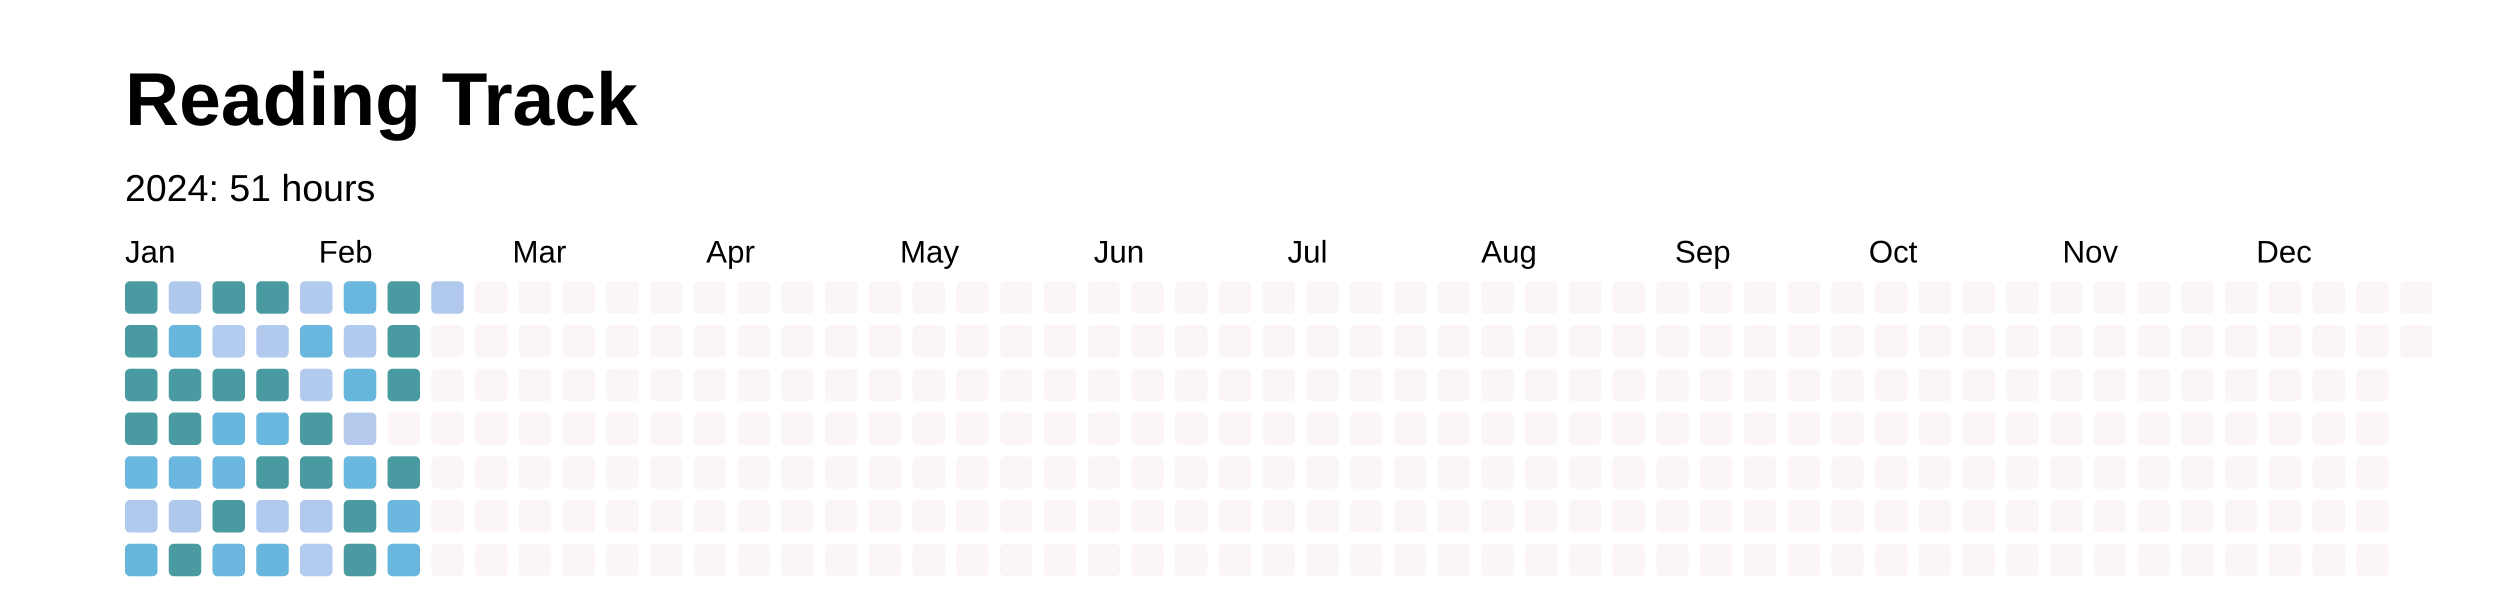
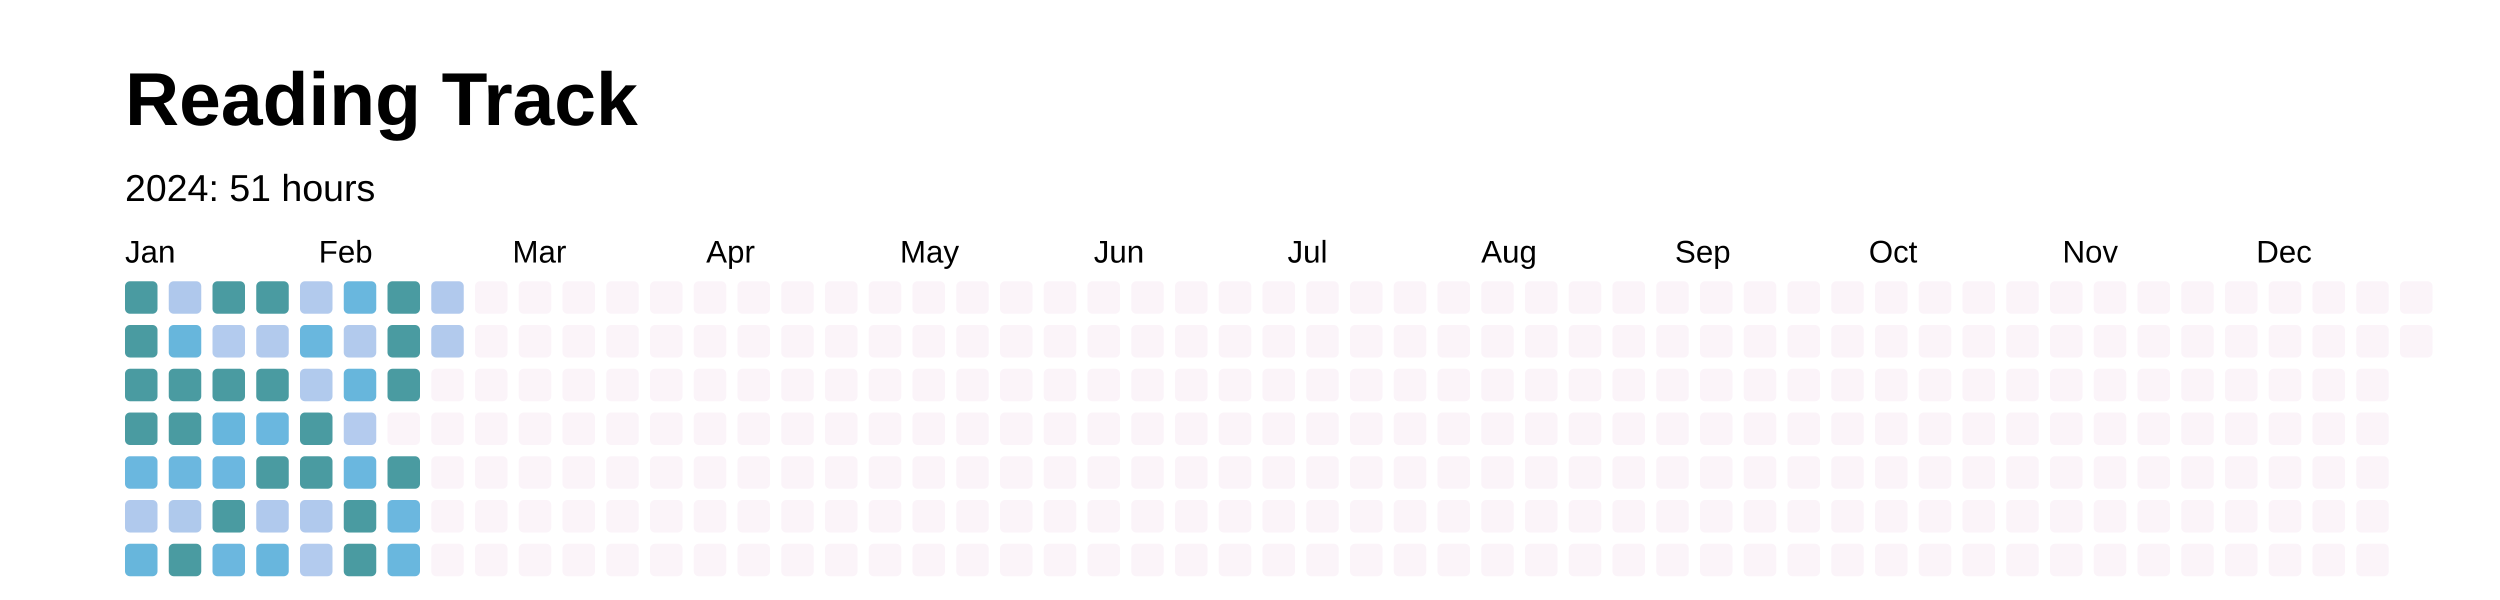
<svg xmlns="http://www.w3.org/2000/svg" baseProfile="full" height="48mm" version="1.1" viewBox="0,0,200,48" width="200mm">
  <defs />
  <rect fill="#FFFFFF" height="48" width="200" x="0" y="0" />
  <text fill="#000000" style="font-size:6px; font-family:Arial; font-weight:bold;" x="10" y="10">Reading Track</text>
  <text dominant-baseline="hanging" fill="#000000" style="font-size:3.0px; font-family:Arial;" x="10" y="14">2024: 51 hours</text>
  <text fill="#000000" style="font-size:2.5px; font-family:Arial" x="10.0" y="21.0">Jan</text>
  <text fill="#000000" style="font-size:2.5px; font-family:Arial" x="25.5" y="21.0">Feb</text>
  <text fill="#000000" style="font-size:2.5px; font-family:Arial" x="41.0" y="21.0">Mar</text>
  <text fill="#000000" style="font-size:2.5px; font-family:Arial" x="56.5" y="21.0">Apr</text>
  <text fill="#000000" style="font-size:2.5px; font-family:Arial" x="72.0" y="21.0">May</text>
  <text fill="#000000" style="font-size:2.5px; font-family:Arial" x="87.5" y="21.0">Jun</text>
  <text fill="#000000" style="font-size:2.5px; font-family:Arial" x="103.0" y="21.0">Jul</text>
  <text fill="#000000" style="font-size:2.5px; font-family:Arial" x="118.5" y="21.0">Aug</text>
  <text fill="#000000" style="font-size:2.5px; font-family:Arial" x="134.0" y="21.0">Sep</text>
  <text fill="#000000" style="font-size:2.5px; font-family:Arial" x="149.5" y="21.0">Oct</text>
  <text fill="#000000" style="font-size:2.5px; font-family:Arial" x="165.0" y="21.0">Nov</text>
  <text fill="#000000" style="font-size:2.5px; font-family:Arial" x="180.5" y="21.0">Dec</text>
  <rect fill="#4a9ba1" height="2.6" rx="0.4" ry="0.4" width="2.6" x="10.0" y="22.5" />
  <rect fill="#4a9ba1" height="2.6" rx="0.4" ry="0.4" width="2.6" x="10.0" y="26.0" />
  <rect fill="#4a9ba1" height="2.6" rx="0.4" ry="0.4" width="2.6" x="10.0" y="29.5" />
  <rect fill="#4a9ba1" height="2.6" rx="0.4" ry="0.4" width="2.6" x="10.0" y="33.0" />
  <rect fill="#6ab7df" height="2.6" rx="0.4" ry="0.4" width="2.6" x="10.0" y="36.5" />
  <rect fill="#b0c9ed" height="2.6" rx="0.4" ry="0.4" width="2.6" x="10.0" y="40.0" />
  <rect fill="#67b6dc" height="2.6" rx="0.4" ry="0.4" width="2.6" x="10.0" y="43.5" />
  <rect fill="#afc8ec" height="2.6" rx="0.4" ry="0.4" width="2.6" x="13.5" y="22.5" />
  <rect fill="#67b6dc" height="2.6" rx="0.4" ry="0.4" width="2.6" x="13.5" y="26.0" />
  <rect fill="#4a9ba1" height="2.6" rx="0.4" ry="0.4" width="2.6" x="13.5" y="29.5" />
  <rect fill="#4a9ba1" height="2.6" rx="0.4" ry="0.4" width="2.6" x="13.5" y="33.0" />
  <rect fill="#6bb7df" height="2.6" rx="0.4" ry="0.4" width="2.6" x="13.5" y="36.5" />
  <rect fill="#afc9ec" height="2.6" rx="0.4" ry="0.4" width="2.6" x="13.5" y="40.0" />
  <rect fill="#4a9ba1" height="2.6" rx="0.4" ry="0.4" width="2.6" x="13.5" y="43.5" />
  <rect fill="#4a9ba1" height="2.6" rx="0.4" ry="0.4" width="2.6" x="17.0" y="22.5" />
  <rect fill="#b3cbee" height="2.6" rx="0.4" ry="0.4" width="2.6" x="17.0" y="26.0" />
  <rect fill="#4a9ba1" height="2.6" rx="0.4" ry="0.4" width="2.6" x="17.0" y="29.5" />
  <rect fill="#67b6dd" height="2.6" rx="0.4" ry="0.4" width="2.6" x="17.0" y="33.0" />
  <rect fill="#6bb7e0" height="2.6" rx="0.4" ry="0.4" width="2.6" x="17.0" y="36.5" />
  <rect fill="#4a9ba1" height="2.6" rx="0.4" ry="0.4" width="2.6" x="17.0" y="40.0" />
  <rect fill="#6bb7df" height="2.6" rx="0.4" ry="0.4" width="2.6" x="17.0" y="43.5" />
  <rect fill="#4a9ba1" height="2.6" rx="0.4" ry="0.4" width="2.6" x="20.5" y="22.5" />
  <rect fill="#b2caed" height="2.6" rx="0.4" ry="0.4" width="2.6" x="20.5" y="26.0" />
  <rect fill="#4a9ba1" height="2.6" rx="0.4" ry="0.4" width="2.6" x="20.5" y="29.5" />
  <rect fill="#6ab7df" height="2.6" rx="0.4" ry="0.4" width="2.6" x="20.5" y="33.0" />
  <rect fill="#4a9ba1" height="2.6" rx="0.4" ry="0.4" width="2.6" x="20.5" y="36.5" />
  <rect fill="#b0c9ed" height="2.6" rx="0.4" ry="0.4" width="2.6" x="20.5" y="40.0" />
  <rect fill="#68b6dd" height="2.6" rx="0.4" ry="0.4" width="2.6" x="20.5" y="43.5" />
  <rect fill="#b2caed" height="2.6" rx="0.4" ry="0.4" width="2.6" x="24.0" y="22.5" />
  <rect fill="#69b7de" height="2.6" rx="0.4" ry="0.4" width="2.6" x="24.0" y="26.0" />
  <rect fill="#b1caed" height="2.6" rx="0.4" ry="0.4" width="2.6" x="24.0" y="29.5" />
  <rect fill="#4a9ba1" height="2.6" rx="0.4" ry="0.4" width="2.6" x="24.0" y="33.0" />
  <rect fill="#4a9ba1" height="2.6" rx="0.4" ry="0.4" width="2.6" x="24.0" y="36.5" />
  <rect fill="#b0c9ed" height="2.6" rx="0.4" ry="0.4" width="2.6" x="24.0" y="40.0" />
  <rect fill="#b3cbee" height="2.6" rx="0.4" ry="0.4" width="2.6" x="24.0" y="43.5" />
  <rect fill="#69b7de" height="2.6" rx="0.4" ry="0.4" width="2.6" x="27.5" y="22.5" />
  <rect fill="#b2caed" height="2.6" rx="0.4" ry="0.4" width="2.6" x="27.5" y="26.0" />
  <rect fill="#67b6dc" height="2.6" rx="0.4" ry="0.4" width="2.6" x="27.5" y="29.5" />
  <rect fill="#b4cbee" height="2.6" rx="0.4" ry="0.4" width="2.6" x="27.5" y="33.0" />
  <rect fill="#6ab7df" height="2.6" rx="0.4" ry="0.4" width="2.6" x="27.5" y="36.5" />
  <rect fill="#4a9ba1" height="2.6" rx="0.4" ry="0.4" width="2.6" x="27.5" y="40.0" />
  <rect fill="#4a9ba1" height="2.6" rx="0.4" ry="0.4" width="2.6" x="27.5" y="43.5" />
  <rect fill="#4a9ba1" height="2.6" rx="0.4" ry="0.4" width="2.6" x="31.0" y="22.5" />
  <rect fill="#4a9ba1" height="2.6" rx="0.4" ry="0.4" width="2.6" x="31.0" y="26.0" />
  <rect fill="#4a9ba1" height="2.6" rx="0.4" ry="0.4" width="2.6" x="31.0" y="29.5" />
  <rect fill="#FBF4F9" height="2.6" rx="0.4" ry="0.4" width="2.6" x="31.0" y="33.0" />
  <rect fill="#4a9ba1" height="2.6" rx="0.4" ry="0.4" width="2.6" x="31.0" y="36.5" />
  <rect fill="#6bb7df" height="2.6" rx="0.4" ry="0.4" width="2.6" x="31.0" y="40.0" />
  <rect fill="#69b7de" height="2.6" rx="0.4" ry="0.4" width="2.6" x="31.0" y="43.5" />
  <rect fill="#b1c9ed" height="2.6" rx="0.4" ry="0.4" width="2.6" x="34.5" y="22.5" />
-   <rect fill="#FBF4F9" height="2.6" rx="0.4" ry="0.4" width="2.6" x="34.5" y="26.0" />
+   <rect fill="#b2caed" height="2.6" rx="0.4" ry="0.4" width="2.6" x="34.5" y="26.0" />
  <rect fill="#FBF4F9" height="2.6" rx="0.4" ry="0.4" width="2.6" x="34.5" y="29.5" />
  <rect fill="#FBF4F9" height="2.6" rx="0.4" ry="0.4" width="2.6" x="34.5" y="33.0" />
  <rect fill="#FBF4F9" height="2.6" rx="0.4" ry="0.4" width="2.6" x="34.5" y="36.5" />
  <rect fill="#FBF4F9" height="2.6" rx="0.4" ry="0.4" width="2.6" x="34.5" y="40.0" />
  <rect fill="#FBF4F9" height="2.6" rx="0.4" ry="0.4" width="2.6" x="34.5" y="43.5" />
  <rect fill="#FBF4F9" height="2.6" rx="0.4" ry="0.4" width="2.6" x="38.0" y="22.5" />
  <rect fill="#FBF4F9" height="2.6" rx="0.4" ry="0.4" width="2.6" x="38.0" y="26.0" />
  <rect fill="#FBF4F9" height="2.6" rx="0.4" ry="0.4" width="2.6" x="38.0" y="29.5" />
  <rect fill="#FBF4F9" height="2.6" rx="0.4" ry="0.4" width="2.6" x="38.0" y="33.0" />
  <rect fill="#FBF4F9" height="2.6" rx="0.4" ry="0.4" width="2.6" x="38.0" y="36.5" />
  <rect fill="#FBF4F9" height="2.6" rx="0.4" ry="0.4" width="2.6" x="38.0" y="40.0" />
  <rect fill="#FBF4F9" height="2.6" rx="0.4" ry="0.4" width="2.6" x="38.0" y="43.5" />
  <rect fill="#FBF4F9" height="2.6" rx="0.4" ry="0.4" width="2.6" x="41.5" y="22.5" />
  <rect fill="#FBF4F9" height="2.6" rx="0.4" ry="0.4" width="2.6" x="41.5" y="26.0" />
  <rect fill="#FBF4F9" height="2.6" rx="0.4" ry="0.4" width="2.6" x="41.5" y="29.5" />
  <rect fill="#FBF4F9" height="2.6" rx="0.4" ry="0.4" width="2.6" x="41.5" y="33.0" />
  <rect fill="#FBF4F9" height="2.6" rx="0.4" ry="0.4" width="2.6" x="41.5" y="36.5" />
  <rect fill="#FBF4F9" height="2.6" rx="0.4" ry="0.4" width="2.6" x="41.5" y="40.0" />
  <rect fill="#FBF4F9" height="2.6" rx="0.4" ry="0.4" width="2.6" x="41.5" y="43.5" />
  <rect fill="#FBF4F9" height="2.6" rx="0.4" ry="0.4" width="2.6" x="45.0" y="22.5" />
  <rect fill="#FBF4F9" height="2.6" rx="0.4" ry="0.4" width="2.6" x="45.0" y="26.0" />
  <rect fill="#FBF4F9" height="2.6" rx="0.4" ry="0.4" width="2.6" x="45.0" y="29.5" />
  <rect fill="#FBF4F9" height="2.6" rx="0.4" ry="0.4" width="2.6" x="45.0" y="33.0" />
  <rect fill="#FBF4F9" height="2.6" rx="0.4" ry="0.4" width="2.6" x="45.0" y="36.5" />
  <rect fill="#FBF4F9" height="2.6" rx="0.4" ry="0.4" width="2.6" x="45.0" y="40.0" />
  <rect fill="#FBF4F9" height="2.6" rx="0.4" ry="0.4" width="2.6" x="45.0" y="43.5" />
  <rect fill="#FBF4F9" height="2.6" rx="0.4" ry="0.4" width="2.6" x="48.5" y="22.5" />
  <rect fill="#FBF4F9" height="2.6" rx="0.4" ry="0.4" width="2.6" x="48.5" y="26.0" />
  <rect fill="#FBF4F9" height="2.6" rx="0.4" ry="0.4" width="2.6" x="48.5" y="29.5" />
  <rect fill="#FBF4F9" height="2.6" rx="0.4" ry="0.4" width="2.6" x="48.5" y="33.0" />
  <rect fill="#FBF4F9" height="2.6" rx="0.4" ry="0.4" width="2.6" x="48.5" y="36.5" />
  <rect fill="#FBF4F9" height="2.6" rx="0.4" ry="0.4" width="2.6" x="48.5" y="40.0" />
  <rect fill="#FBF4F9" height="2.6" rx="0.4" ry="0.4" width="2.6" x="48.5" y="43.5" />
  <rect fill="#FBF4F9" height="2.6" rx="0.4" ry="0.4" width="2.6" x="52.0" y="22.5" />
  <rect fill="#FBF4F9" height="2.6" rx="0.4" ry="0.4" width="2.6" x="52.0" y="26.0" />
  <rect fill="#FBF4F9" height="2.6" rx="0.4" ry="0.4" width="2.6" x="52.0" y="29.5" />
  <rect fill="#FBF4F9" height="2.6" rx="0.4" ry="0.4" width="2.6" x="52.0" y="33.0" />
  <rect fill="#FBF4F9" height="2.6" rx="0.4" ry="0.4" width="2.6" x="52.0" y="36.5" />
  <rect fill="#FBF4F9" height="2.6" rx="0.4" ry="0.4" width="2.6" x="52.0" y="40.0" />
  <rect fill="#FBF4F9" height="2.6" rx="0.4" ry="0.4" width="2.6" x="52.0" y="43.5" />
  <rect fill="#FBF4F9" height="2.6" rx="0.4" ry="0.4" width="2.6" x="55.5" y="22.5" />
  <rect fill="#FBF4F9" height="2.6" rx="0.4" ry="0.4" width="2.6" x="55.5" y="26.0" />
  <rect fill="#FBF4F9" height="2.6" rx="0.4" ry="0.4" width="2.6" x="55.5" y="29.5" />
  <rect fill="#FBF4F9" height="2.6" rx="0.4" ry="0.4" width="2.6" x="55.5" y="33.0" />
  <rect fill="#FBF4F9" height="2.6" rx="0.4" ry="0.4" width="2.6" x="55.5" y="36.5" />
  <rect fill="#FBF4F9" height="2.6" rx="0.4" ry="0.4" width="2.6" x="55.5" y="40.0" />
  <rect fill="#FBF4F9" height="2.6" rx="0.4" ry="0.4" width="2.6" x="55.5" y="43.5" />
  <rect fill="#FBF4F9" height="2.6" rx="0.4" ry="0.4" width="2.6" x="59.0" y="22.5" />
  <rect fill="#FBF4F9" height="2.6" rx="0.4" ry="0.4" width="2.6" x="59.0" y="26.0" />
  <rect fill="#FBF4F9" height="2.6" rx="0.4" ry="0.4" width="2.6" x="59.0" y="29.5" />
  <rect fill="#FBF4F9" height="2.6" rx="0.4" ry="0.4" width="2.6" x="59.0" y="33.0" />
  <rect fill="#FBF4F9" height="2.6" rx="0.4" ry="0.4" width="2.6" x="59.0" y="36.5" />
  <rect fill="#FBF4F9" height="2.6" rx="0.4" ry="0.4" width="2.6" x="59.0" y="40.0" />
  <rect fill="#FBF4F9" height="2.6" rx="0.4" ry="0.4" width="2.6" x="59.0" y="43.5" />
  <rect fill="#FBF4F9" height="2.6" rx="0.4" ry="0.4" width="2.6" x="62.5" y="22.5" />
  <rect fill="#FBF4F9" height="2.6" rx="0.4" ry="0.4" width="2.6" x="62.5" y="26.0" />
  <rect fill="#FBF4F9" height="2.6" rx="0.4" ry="0.4" width="2.6" x="62.5" y="29.5" />
  <rect fill="#FBF4F9" height="2.6" rx="0.4" ry="0.4" width="2.6" x="62.5" y="33.0" />
  <rect fill="#FBF4F9" height="2.6" rx="0.4" ry="0.4" width="2.6" x="62.5" y="36.5" />
  <rect fill="#FBF4F9" height="2.6" rx="0.4" ry="0.4" width="2.6" x="62.5" y="40.0" />
  <rect fill="#FBF4F9" height="2.6" rx="0.4" ry="0.4" width="2.6" x="62.5" y="43.5" />
  <rect fill="#FBF4F9" height="2.6" rx="0.4" ry="0.4" width="2.6" x="66.0" y="22.5" />
  <rect fill="#FBF4F9" height="2.6" rx="0.4" ry="0.4" width="2.6" x="66.0" y="26.0" />
  <rect fill="#FBF4F9" height="2.6" rx="0.4" ry="0.4" width="2.6" x="66.0" y="29.5" />
  <rect fill="#FBF4F9" height="2.6" rx="0.4" ry="0.4" width="2.6" x="66.0" y="33.0" />
  <rect fill="#FBF4F9" height="2.6" rx="0.4" ry="0.4" width="2.6" x="66.0" y="36.5" />
  <rect fill="#FBF4F9" height="2.6" rx="0.4" ry="0.4" width="2.6" x="66.0" y="40.0" />
  <rect fill="#FBF4F9" height="2.6" rx="0.4" ry="0.4" width="2.6" x="66.0" y="43.5" />
  <rect fill="#FBF4F9" height="2.6" rx="0.4" ry="0.4" width="2.6" x="69.5" y="22.5" />
  <rect fill="#FBF4F9" height="2.6" rx="0.4" ry="0.4" width="2.6" x="69.5" y="26.0" />
  <rect fill="#FBF4F9" height="2.6" rx="0.4" ry="0.4" width="2.6" x="69.5" y="29.5" />
  <rect fill="#FBF4F9" height="2.6" rx="0.4" ry="0.4" width="2.6" x="69.5" y="33.0" />
  <rect fill="#FBF4F9" height="2.6" rx="0.4" ry="0.4" width="2.6" x="69.5" y="36.5" />
  <rect fill="#FBF4F9" height="2.6" rx="0.4" ry="0.4" width="2.6" x="69.5" y="40.0" />
  <rect fill="#FBF4F9" height="2.6" rx="0.4" ry="0.4" width="2.6" x="69.5" y="43.5" />
  <rect fill="#FBF4F9" height="2.6" rx="0.4" ry="0.4" width="2.6" x="73.0" y="22.5" />
  <rect fill="#FBF4F9" height="2.6" rx="0.4" ry="0.4" width="2.6" x="73.0" y="26.0" />
  <rect fill="#FBF4F9" height="2.6" rx="0.4" ry="0.4" width="2.6" x="73.0" y="29.5" />
  <rect fill="#FBF4F9" height="2.6" rx="0.4" ry="0.4" width="2.6" x="73.0" y="33.0" />
  <rect fill="#FBF4F9" height="2.6" rx="0.4" ry="0.4" width="2.6" x="73.0" y="36.5" />
  <rect fill="#FBF4F9" height="2.6" rx="0.4" ry="0.4" width="2.6" x="73.0" y="40.0" />
  <rect fill="#FBF4F9" height="2.6" rx="0.4" ry="0.4" width="2.6" x="73.0" y="43.5" />
  <rect fill="#FBF4F9" height="2.6" rx="0.4" ry="0.4" width="2.6" x="76.5" y="22.5" />
  <rect fill="#FBF4F9" height="2.6" rx="0.4" ry="0.4" width="2.6" x="76.5" y="26.0" />
  <rect fill="#FBF4F9" height="2.6" rx="0.4" ry="0.4" width="2.6" x="76.5" y="29.5" />
  <rect fill="#FBF4F9" height="2.6" rx="0.4" ry="0.4" width="2.6" x="76.5" y="33.0" />
  <rect fill="#FBF4F9" height="2.6" rx="0.4" ry="0.4" width="2.6" x="76.5" y="36.5" />
  <rect fill="#FBF4F9" height="2.6" rx="0.4" ry="0.4" width="2.6" x="76.5" y="40.0" />
  <rect fill="#FBF4F9" height="2.6" rx="0.4" ry="0.4" width="2.6" x="76.5" y="43.5" />
  <rect fill="#FBF4F9" height="2.6" rx="0.4" ry="0.4" width="2.6" x="80.0" y="22.5" />
  <rect fill="#FBF4F9" height="2.6" rx="0.4" ry="0.4" width="2.6" x="80.0" y="26.0" />
  <rect fill="#FBF4F9" height="2.6" rx="0.4" ry="0.4" width="2.6" x="80.0" y="29.5" />
  <rect fill="#FBF4F9" height="2.6" rx="0.4" ry="0.4" width="2.6" x="80.0" y="33.0" />
  <rect fill="#FBF4F9" height="2.6" rx="0.4" ry="0.4" width="2.6" x="80.0" y="36.5" />
  <rect fill="#FBF4F9" height="2.6" rx="0.4" ry="0.4" width="2.6" x="80.0" y="40.0" />
  <rect fill="#FBF4F9" height="2.6" rx="0.4" ry="0.4" width="2.6" x="80.0" y="43.5" />
  <rect fill="#FBF4F9" height="2.6" rx="0.4" ry="0.4" width="2.6" x="83.5" y="22.5" />
  <rect fill="#FBF4F9" height="2.6" rx="0.4" ry="0.4" width="2.6" x="83.5" y="26.0" />
  <rect fill="#FBF4F9" height="2.6" rx="0.4" ry="0.4" width="2.6" x="83.5" y="29.5" />
  <rect fill="#FBF4F9" height="2.6" rx="0.4" ry="0.4" width="2.6" x="83.5" y="33.0" />
  <rect fill="#FBF4F9" height="2.6" rx="0.4" ry="0.4" width="2.6" x="83.5" y="36.5" />
  <rect fill="#FBF4F9" height="2.6" rx="0.4" ry="0.4" width="2.6" x="83.5" y="40.0" />
  <rect fill="#FBF4F9" height="2.6" rx="0.4" ry="0.4" width="2.6" x="83.5" y="43.5" />
  <rect fill="#FBF4F9" height="2.6" rx="0.4" ry="0.4" width="2.6" x="87.0" y="22.5" />
  <rect fill="#FBF4F9" height="2.6" rx="0.4" ry="0.4" width="2.6" x="87.0" y="26.0" />
  <rect fill="#FBF4F9" height="2.6" rx="0.4" ry="0.4" width="2.6" x="87.0" y="29.5" />
  <rect fill="#FBF4F9" height="2.6" rx="0.4" ry="0.4" width="2.6" x="87.0" y="33.0" />
  <rect fill="#FBF4F9" height="2.6" rx="0.4" ry="0.4" width="2.6" x="87.0" y="36.5" />
  <rect fill="#FBF4F9" height="2.6" rx="0.4" ry="0.4" width="2.6" x="87.0" y="40.0" />
  <rect fill="#FBF4F9" height="2.6" rx="0.4" ry="0.4" width="2.6" x="87.0" y="43.5" />
  <rect fill="#FBF4F9" height="2.6" rx="0.4" ry="0.4" width="2.6" x="90.5" y="22.5" />
  <rect fill="#FBF4F9" height="2.6" rx="0.4" ry="0.4" width="2.6" x="90.5" y="26.0" />
  <rect fill="#FBF4F9" height="2.6" rx="0.4" ry="0.4" width="2.6" x="90.5" y="29.5" />
  <rect fill="#FBF4F9" height="2.6" rx="0.4" ry="0.4" width="2.6" x="90.5" y="33.0" />
  <rect fill="#FBF4F9" height="2.6" rx="0.4" ry="0.4" width="2.6" x="90.5" y="36.5" />
  <rect fill="#FBF4F9" height="2.6" rx="0.4" ry="0.4" width="2.6" x="90.5" y="40.0" />
  <rect fill="#FBF4F9" height="2.6" rx="0.4" ry="0.4" width="2.6" x="90.5" y="43.5" />
  <rect fill="#FBF4F9" height="2.6" rx="0.4" ry="0.4" width="2.6" x="94.0" y="22.5" />
  <rect fill="#FBF4F9" height="2.6" rx="0.4" ry="0.4" width="2.6" x="94.0" y="26.0" />
  <rect fill="#FBF4F9" height="2.6" rx="0.4" ry="0.4" width="2.6" x="94.0" y="29.5" />
  <rect fill="#FBF4F9" height="2.6" rx="0.4" ry="0.4" width="2.6" x="94.0" y="33.0" />
  <rect fill="#FBF4F9" height="2.6" rx="0.4" ry="0.4" width="2.6" x="94.0" y="36.5" />
  <rect fill="#FBF4F9" height="2.6" rx="0.4" ry="0.4" width="2.6" x="94.0" y="40.0" />
  <rect fill="#FBF4F9" height="2.6" rx="0.4" ry="0.4" width="2.6" x="94.0" y="43.5" />
  <rect fill="#FBF4F9" height="2.6" rx="0.4" ry="0.4" width="2.6" x="97.5" y="22.5" />
  <rect fill="#FBF4F9" height="2.6" rx="0.4" ry="0.4" width="2.6" x="97.5" y="26.0" />
  <rect fill="#FBF4F9" height="2.6" rx="0.4" ry="0.4" width="2.6" x="97.5" y="29.5" />
  <rect fill="#FBF4F9" height="2.6" rx="0.4" ry="0.4" width="2.6" x="97.5" y="33.0" />
  <rect fill="#FBF4F9" height="2.6" rx="0.4" ry="0.4" width="2.6" x="97.5" y="36.5" />
  <rect fill="#FBF4F9" height="2.6" rx="0.4" ry="0.4" width="2.6" x="97.5" y="40.0" />
  <rect fill="#FBF4F9" height="2.6" rx="0.4" ry="0.4" width="2.6" x="97.5" y="43.5" />
  <rect fill="#FBF4F9" height="2.6" rx="0.4" ry="0.4" width="2.6" x="101.0" y="22.5" />
  <rect fill="#FBF4F9" height="2.6" rx="0.4" ry="0.4" width="2.6" x="101.0" y="26.0" />
  <rect fill="#FBF4F9" height="2.6" rx="0.4" ry="0.4" width="2.6" x="101.0" y="29.5" />
  <rect fill="#FBF4F9" height="2.6" rx="0.4" ry="0.4" width="2.6" x="101.0" y="33.0" />
  <rect fill="#FBF4F9" height="2.6" rx="0.4" ry="0.4" width="2.6" x="101.0" y="36.5" />
  <rect fill="#FBF4F9" height="2.6" rx="0.4" ry="0.4" width="2.6" x="101.0" y="40.0" />
  <rect fill="#FBF4F9" height="2.6" rx="0.4" ry="0.4" width="2.6" x="101.0" y="43.5" />
  <rect fill="#FBF4F9" height="2.6" rx="0.4" ry="0.4" width="2.6" x="104.5" y="22.5" />
  <rect fill="#FBF4F9" height="2.6" rx="0.4" ry="0.4" width="2.6" x="104.5" y="26.0" />
  <rect fill="#FBF4F9" height="2.6" rx="0.4" ry="0.4" width="2.6" x="104.5" y="29.5" />
  <rect fill="#FBF4F9" height="2.6" rx="0.4" ry="0.4" width="2.6" x="104.5" y="33.0" />
  <rect fill="#FBF4F9" height="2.6" rx="0.4" ry="0.4" width="2.6" x="104.5" y="36.5" />
  <rect fill="#FBF4F9" height="2.6" rx="0.4" ry="0.4" width="2.6" x="104.5" y="40.0" />
  <rect fill="#FBF4F9" height="2.6" rx="0.4" ry="0.4" width="2.6" x="104.5" y="43.5" />
  <rect fill="#FBF4F9" height="2.6" rx="0.4" ry="0.4" width="2.6" x="108.0" y="22.5" />
  <rect fill="#FBF4F9" height="2.6" rx="0.4" ry="0.4" width="2.6" x="108.0" y="26.0" />
  <rect fill="#FBF4F9" height="2.6" rx="0.4" ry="0.4" width="2.6" x="108.0" y="29.5" />
  <rect fill="#FBF4F9" height="2.6" rx="0.4" ry="0.4" width="2.6" x="108.0" y="33.0" />
  <rect fill="#FBF4F9" height="2.6" rx="0.4" ry="0.4" width="2.6" x="108.0" y="36.5" />
  <rect fill="#FBF4F9" height="2.6" rx="0.4" ry="0.4" width="2.6" x="108.0" y="40.0" />
  <rect fill="#FBF4F9" height="2.6" rx="0.4" ry="0.4" width="2.6" x="108.0" y="43.5" />
  <rect fill="#FBF4F9" height="2.6" rx="0.4" ry="0.4" width="2.6" x="111.5" y="22.5" />
  <rect fill="#FBF4F9" height="2.6" rx="0.4" ry="0.4" width="2.6" x="111.5" y="26.0" />
  <rect fill="#FBF4F9" height="2.6" rx="0.4" ry="0.4" width="2.6" x="111.5" y="29.5" />
  <rect fill="#FBF4F9" height="2.6" rx="0.4" ry="0.4" width="2.6" x="111.5" y="33.0" />
  <rect fill="#FBF4F9" height="2.6" rx="0.4" ry="0.4" width="2.6" x="111.5" y="36.5" />
  <rect fill="#FBF4F9" height="2.6" rx="0.4" ry="0.4" width="2.6" x="111.5" y="40.0" />
  <rect fill="#FBF4F9" height="2.6" rx="0.4" ry="0.4" width="2.6" x="111.5" y="43.5" />
  <rect fill="#FBF4F9" height="2.6" rx="0.4" ry="0.4" width="2.6" x="115.0" y="22.5" />
  <rect fill="#FBF4F9" height="2.6" rx="0.4" ry="0.4" width="2.6" x="115.0" y="26.0" />
  <rect fill="#FBF4F9" height="2.6" rx="0.4" ry="0.4" width="2.6" x="115.0" y="29.5" />
  <rect fill="#FBF4F9" height="2.6" rx="0.4" ry="0.4" width="2.6" x="115.0" y="33.0" />
  <rect fill="#FBF4F9" height="2.6" rx="0.4" ry="0.4" width="2.6" x="115.0" y="36.5" />
  <rect fill="#FBF4F9" height="2.6" rx="0.4" ry="0.4" width="2.6" x="115.0" y="40.0" />
  <rect fill="#FBF4F9" height="2.6" rx="0.4" ry="0.4" width="2.6" x="115.0" y="43.5" />
  <rect fill="#FBF4F9" height="2.6" rx="0.4" ry="0.4" width="2.6" x="118.5" y="22.5" />
  <rect fill="#FBF4F9" height="2.6" rx="0.4" ry="0.4" width="2.6" x="118.5" y="26.0" />
  <rect fill="#FBF4F9" height="2.6" rx="0.4" ry="0.4" width="2.6" x="118.5" y="29.5" />
  <rect fill="#FBF4F9" height="2.6" rx="0.4" ry="0.4" width="2.6" x="118.5" y="33.0" />
  <rect fill="#FBF4F9" height="2.6" rx="0.4" ry="0.4" width="2.6" x="118.5" y="36.5" />
  <rect fill="#FBF4F9" height="2.6" rx="0.4" ry="0.4" width="2.6" x="118.5" y="40.0" />
  <rect fill="#FBF4F9" height="2.6" rx="0.4" ry="0.4" width="2.6" x="118.5" y="43.5" />
  <rect fill="#FBF4F9" height="2.6" rx="0.4" ry="0.4" width="2.6" x="122.0" y="22.5" />
  <rect fill="#FBF4F9" height="2.6" rx="0.4" ry="0.4" width="2.6" x="122.0" y="26.0" />
  <rect fill="#FBF4F9" height="2.6" rx="0.4" ry="0.4" width="2.6" x="122.0" y="29.5" />
  <rect fill="#FBF4F9" height="2.6" rx="0.4" ry="0.4" width="2.6" x="122.0" y="33.0" />
  <rect fill="#FBF4F9" height="2.6" rx="0.4" ry="0.4" width="2.6" x="122.0" y="36.5" />
  <rect fill="#FBF4F9" height="2.6" rx="0.4" ry="0.4" width="2.6" x="122.0" y="40.0" />
  <rect fill="#FBF4F9" height="2.6" rx="0.4" ry="0.4" width="2.6" x="122.0" y="43.5" />
  <rect fill="#FBF4F9" height="2.6" rx="0.4" ry="0.4" width="2.6" x="125.5" y="22.5" />
  <rect fill="#FBF4F9" height="2.6" rx="0.4" ry="0.4" width="2.6" x="125.5" y="26.0" />
  <rect fill="#FBF4F9" height="2.6" rx="0.4" ry="0.4" width="2.6" x="125.5" y="29.5" />
  <rect fill="#FBF4F9" height="2.6" rx="0.4" ry="0.4" width="2.6" x="125.5" y="33.0" />
  <rect fill="#FBF4F9" height="2.6" rx="0.4" ry="0.4" width="2.6" x="125.5" y="36.5" />
  <rect fill="#FBF4F9" height="2.6" rx="0.4" ry="0.4" width="2.6" x="125.5" y="40.0" />
  <rect fill="#FBF4F9" height="2.6" rx="0.4" ry="0.4" width="2.6" x="125.5" y="43.5" />
  <rect fill="#FBF4F9" height="2.6" rx="0.4" ry="0.4" width="2.6" x="129.0" y="22.5" />
  <rect fill="#FBF4F9" height="2.6" rx="0.4" ry="0.4" width="2.6" x="129.0" y="26.0" />
  <rect fill="#FBF4F9" height="2.6" rx="0.4" ry="0.4" width="2.6" x="129.0" y="29.5" />
  <rect fill="#FBF4F9" height="2.6" rx="0.4" ry="0.4" width="2.6" x="129.0" y="33.0" />
  <rect fill="#FBF4F9" height="2.6" rx="0.4" ry="0.4" width="2.6" x="129.0" y="36.5" />
  <rect fill="#FBF4F9" height="2.6" rx="0.4" ry="0.4" width="2.6" x="129.0" y="40.0" />
  <rect fill="#FBF4F9" height="2.6" rx="0.4" ry="0.4" width="2.6" x="129.0" y="43.5" />
  <rect fill="#FBF4F9" height="2.6" rx="0.4" ry="0.4" width="2.6" x="132.5" y="22.5" />
  <rect fill="#FBF4F9" height="2.6" rx="0.4" ry="0.4" width="2.6" x="132.5" y="26.0" />
  <rect fill="#FBF4F9" height="2.6" rx="0.4" ry="0.4" width="2.6" x="132.5" y="29.5" />
  <rect fill="#FBF4F9" height="2.6" rx="0.4" ry="0.4" width="2.6" x="132.5" y="33.0" />
  <rect fill="#FBF4F9" height="2.6" rx="0.4" ry="0.4" width="2.6" x="132.5" y="36.5" />
  <rect fill="#FBF4F9" height="2.6" rx="0.4" ry="0.4" width="2.6" x="132.5" y="40.0" />
  <rect fill="#FBF4F9" height="2.6" rx="0.4" ry="0.4" width="2.6" x="132.5" y="43.5" />
  <rect fill="#FBF4F9" height="2.6" rx="0.4" ry="0.4" width="2.6" x="136.0" y="22.5" />
  <rect fill="#FBF4F9" height="2.6" rx="0.4" ry="0.4" width="2.6" x="136.0" y="26.0" />
  <rect fill="#FBF4F9" height="2.6" rx="0.4" ry="0.4" width="2.6" x="136.0" y="29.5" />
  <rect fill="#FBF4F9" height="2.6" rx="0.4" ry="0.4" width="2.6" x="136.0" y="33.0" />
  <rect fill="#FBF4F9" height="2.6" rx="0.4" ry="0.4" width="2.6" x="136.0" y="36.5" />
  <rect fill="#FBF4F9" height="2.6" rx="0.4" ry="0.4" width="2.6" x="136.0" y="40.0" />
  <rect fill="#FBF4F9" height="2.6" rx="0.4" ry="0.4" width="2.6" x="136.0" y="43.5" />
  <rect fill="#FBF4F9" height="2.6" rx="0.4" ry="0.4" width="2.6" x="139.5" y="22.5" />
  <rect fill="#FBF4F9" height="2.6" rx="0.4" ry="0.4" width="2.6" x="139.5" y="26.0" />
  <rect fill="#FBF4F9" height="2.6" rx="0.4" ry="0.4" width="2.6" x="139.5" y="29.5" />
  <rect fill="#FBF4F9" height="2.6" rx="0.4" ry="0.4" width="2.6" x="139.5" y="33.0" />
  <rect fill="#FBF4F9" height="2.6" rx="0.4" ry="0.4" width="2.6" x="139.5" y="36.5" />
  <rect fill="#FBF4F9" height="2.6" rx="0.4" ry="0.4" width="2.6" x="139.5" y="40.0" />
  <rect fill="#FBF4F9" height="2.6" rx="0.4" ry="0.4" width="2.6" x="139.5" y="43.5" />
  <rect fill="#FBF4F9" height="2.6" rx="0.4" ry="0.4" width="2.6" x="143.0" y="22.5" />
  <rect fill="#FBF4F9" height="2.6" rx="0.4" ry="0.4" width="2.6" x="143.0" y="26.0" />
  <rect fill="#FBF4F9" height="2.6" rx="0.4" ry="0.4" width="2.6" x="143.0" y="29.5" />
  <rect fill="#FBF4F9" height="2.6" rx="0.4" ry="0.4" width="2.6" x="143.0" y="33.0" />
  <rect fill="#FBF4F9" height="2.6" rx="0.4" ry="0.4" width="2.6" x="143.0" y="36.5" />
  <rect fill="#FBF4F9" height="2.6" rx="0.4" ry="0.4" width="2.6" x="143.0" y="40.0" />
  <rect fill="#FBF4F9" height="2.6" rx="0.4" ry="0.4" width="2.6" x="143.0" y="43.5" />
  <rect fill="#FBF4F9" height="2.6" rx="0.4" ry="0.4" width="2.6" x="146.5" y="22.5" />
  <rect fill="#FBF4F9" height="2.6" rx="0.4" ry="0.4" width="2.6" x="146.5" y="26.0" />
  <rect fill="#FBF4F9" height="2.6" rx="0.4" ry="0.4" width="2.6" x="146.5" y="29.5" />
  <rect fill="#FBF4F9" height="2.6" rx="0.4" ry="0.4" width="2.6" x="146.5" y="33.0" />
  <rect fill="#FBF4F9" height="2.6" rx="0.4" ry="0.4" width="2.6" x="146.5" y="36.5" />
  <rect fill="#FBF4F9" height="2.6" rx="0.4" ry="0.4" width="2.6" x="146.5" y="40.0" />
  <rect fill="#FBF4F9" height="2.6" rx="0.4" ry="0.4" width="2.6" x="146.5" y="43.5" />
  <rect fill="#FBF4F9" height="2.6" rx="0.4" ry="0.4" width="2.6" x="150.0" y="22.5" />
  <rect fill="#FBF4F9" height="2.6" rx="0.4" ry="0.4" width="2.6" x="150.0" y="26.0" />
  <rect fill="#FBF4F9" height="2.6" rx="0.4" ry="0.4" width="2.6" x="150.0" y="29.5" />
  <rect fill="#FBF4F9" height="2.6" rx="0.4" ry="0.4" width="2.6" x="150.0" y="33.0" />
  <rect fill="#FBF4F9" height="2.6" rx="0.4" ry="0.4" width="2.6" x="150.0" y="36.5" />
  <rect fill="#FBF4F9" height="2.6" rx="0.4" ry="0.4" width="2.6" x="150.0" y="40.0" />
  <rect fill="#FBF4F9" height="2.6" rx="0.4" ry="0.4" width="2.6" x="150.0" y="43.5" />
  <rect fill="#FBF4F9" height="2.6" rx="0.4" ry="0.4" width="2.6" x="153.5" y="22.5" />
  <rect fill="#FBF4F9" height="2.6" rx="0.4" ry="0.4" width="2.6" x="153.5" y="26.0" />
  <rect fill="#FBF4F9" height="2.6" rx="0.4" ry="0.4" width="2.6" x="153.5" y="29.5" />
  <rect fill="#FBF4F9" height="2.6" rx="0.4" ry="0.4" width="2.6" x="153.5" y="33.0" />
  <rect fill="#FBF4F9" height="2.6" rx="0.4" ry="0.4" width="2.6" x="153.5" y="36.5" />
  <rect fill="#FBF4F9" height="2.6" rx="0.4" ry="0.4" width="2.6" x="153.5" y="40.0" />
  <rect fill="#FBF4F9" height="2.6" rx="0.4" ry="0.4" width="2.6" x="153.5" y="43.5" />
  <rect fill="#FBF4F9" height="2.6" rx="0.4" ry="0.4" width="2.6" x="157.0" y="22.5" />
  <rect fill="#FBF4F9" height="2.6" rx="0.4" ry="0.4" width="2.6" x="157.0" y="26.0" />
  <rect fill="#FBF4F9" height="2.6" rx="0.4" ry="0.4" width="2.6" x="157.0" y="29.5" />
  <rect fill="#FBF4F9" height="2.6" rx="0.4" ry="0.4" width="2.6" x="157.0" y="33.0" />
  <rect fill="#FBF4F9" height="2.6" rx="0.4" ry="0.4" width="2.6" x="157.0" y="36.5" />
  <rect fill="#FBF4F9" height="2.6" rx="0.4" ry="0.4" width="2.6" x="157.0" y="40.0" />
  <rect fill="#FBF4F9" height="2.6" rx="0.4" ry="0.4" width="2.6" x="157.0" y="43.5" />
  <rect fill="#FBF4F9" height="2.6" rx="0.4" ry="0.4" width="2.6" x="160.5" y="22.5" />
  <rect fill="#FBF4F9" height="2.6" rx="0.4" ry="0.4" width="2.6" x="160.5" y="26.0" />
  <rect fill="#FBF4F9" height="2.6" rx="0.4" ry="0.4" width="2.6" x="160.5" y="29.5" />
  <rect fill="#FBF4F9" height="2.6" rx="0.4" ry="0.4" width="2.6" x="160.5" y="33.0" />
  <rect fill="#FBF4F9" height="2.6" rx="0.4" ry="0.4" width="2.6" x="160.5" y="36.5" />
  <rect fill="#FBF4F9" height="2.6" rx="0.4" ry="0.4" width="2.6" x="160.5" y="40.0" />
  <rect fill="#FBF4F9" height="2.6" rx="0.4" ry="0.4" width="2.6" x="160.5" y="43.5" />
  <rect fill="#FBF4F9" height="2.6" rx="0.4" ry="0.4" width="2.6" x="164.0" y="22.5" />
  <rect fill="#FBF4F9" height="2.6" rx="0.4" ry="0.4" width="2.6" x="164.0" y="26.0" />
  <rect fill="#FBF4F9" height="2.6" rx="0.4" ry="0.4" width="2.6" x="164.0" y="29.5" />
  <rect fill="#FBF4F9" height="2.6" rx="0.4" ry="0.4" width="2.6" x="164.0" y="33.0" />
  <rect fill="#FBF4F9" height="2.6" rx="0.4" ry="0.4" width="2.6" x="164.0" y="36.5" />
  <rect fill="#FBF4F9" height="2.6" rx="0.4" ry="0.4" width="2.6" x="164.0" y="40.0" />
  <rect fill="#FBF4F9" height="2.6" rx="0.4" ry="0.4" width="2.6" x="164.0" y="43.5" />
  <rect fill="#FBF4F9" height="2.6" rx="0.4" ry="0.4" width="2.6" x="167.5" y="22.5" />
  <rect fill="#FBF4F9" height="2.6" rx="0.4" ry="0.4" width="2.6" x="167.5" y="26.0" />
  <rect fill="#FBF4F9" height="2.6" rx="0.4" ry="0.4" width="2.6" x="167.5" y="29.5" />
  <rect fill="#FBF4F9" height="2.6" rx="0.4" ry="0.4" width="2.6" x="167.5" y="33.0" />
  <rect fill="#FBF4F9" height="2.6" rx="0.4" ry="0.4" width="2.6" x="167.5" y="36.5" />
  <rect fill="#FBF4F9" height="2.6" rx="0.4" ry="0.4" width="2.6" x="167.5" y="40.0" />
  <rect fill="#FBF4F9" height="2.6" rx="0.4" ry="0.4" width="2.6" x="167.5" y="43.5" />
  <rect fill="#FBF4F9" height="2.6" rx="0.4" ry="0.4" width="2.6" x="171.0" y="22.5" />
  <rect fill="#FBF4F9" height="2.6" rx="0.4" ry="0.4" width="2.6" x="171.0" y="26.0" />
  <rect fill="#FBF4F9" height="2.6" rx="0.4" ry="0.4" width="2.6" x="171.0" y="29.5" />
  <rect fill="#FBF4F9" height="2.6" rx="0.4" ry="0.4" width="2.6" x="171.0" y="33.0" />
  <rect fill="#FBF4F9" height="2.6" rx="0.4" ry="0.4" width="2.6" x="171.0" y="36.5" />
  <rect fill="#FBF4F9" height="2.6" rx="0.4" ry="0.4" width="2.6" x="171.0" y="40.0" />
  <rect fill="#FBF4F9" height="2.6" rx="0.4" ry="0.4" width="2.6" x="171.0" y="43.5" />
  <rect fill="#FBF4F9" height="2.6" rx="0.4" ry="0.4" width="2.6" x="174.5" y="22.5" />
  <rect fill="#FBF4F9" height="2.6" rx="0.4" ry="0.4" width="2.6" x="174.5" y="26.0" />
  <rect fill="#FBF4F9" height="2.6" rx="0.4" ry="0.4" width="2.6" x="174.5" y="29.5" />
  <rect fill="#FBF4F9" height="2.6" rx="0.4" ry="0.4" width="2.6" x="174.5" y="33.0" />
  <rect fill="#FBF4F9" height="2.6" rx="0.4" ry="0.4" width="2.6" x="174.5" y="36.5" />
  <rect fill="#FBF4F9" height="2.6" rx="0.4" ry="0.4" width="2.6" x="174.5" y="40.0" />
  <rect fill="#FBF4F9" height="2.6" rx="0.4" ry="0.4" width="2.6" x="174.5" y="43.5" />
  <rect fill="#FBF4F9" height="2.6" rx="0.4" ry="0.4" width="2.6" x="178.0" y="22.5" />
  <rect fill="#FBF4F9" height="2.6" rx="0.4" ry="0.4" width="2.6" x="178.0" y="26.0" />
  <rect fill="#FBF4F9" height="2.6" rx="0.4" ry="0.4" width="2.6" x="178.0" y="29.5" />
  <rect fill="#FBF4F9" height="2.6" rx="0.4" ry="0.4" width="2.6" x="178.0" y="33.0" />
  <rect fill="#FBF4F9" height="2.6" rx="0.4" ry="0.4" width="2.6" x="178.0" y="36.5" />
  <rect fill="#FBF4F9" height="2.6" rx="0.4" ry="0.4" width="2.6" x="178.0" y="40.0" />
  <rect fill="#FBF4F9" height="2.6" rx="0.4" ry="0.4" width="2.6" x="178.0" y="43.5" />
  <rect fill="#FBF4F9" height="2.6" rx="0.4" ry="0.4" width="2.6" x="181.5" y="22.5" />
  <rect fill="#FBF4F9" height="2.6" rx="0.4" ry="0.4" width="2.6" x="181.5" y="26.0" />
  <rect fill="#FBF4F9" height="2.6" rx="0.4" ry="0.4" width="2.6" x="181.5" y="29.5" />
  <rect fill="#FBF4F9" height="2.6" rx="0.4" ry="0.4" width="2.6" x="181.5" y="33.0" />
  <rect fill="#FBF4F9" height="2.6" rx="0.4" ry="0.4" width="2.6" x="181.5" y="36.5" />
  <rect fill="#FBF4F9" height="2.6" rx="0.4" ry="0.4" width="2.6" x="181.5" y="40.0" />
  <rect fill="#FBF4F9" height="2.6" rx="0.4" ry="0.4" width="2.6" x="181.5" y="43.5" />
  <rect fill="#FBF4F9" height="2.6" rx="0.4" ry="0.4" width="2.6" x="185.0" y="22.5" />
  <rect fill="#FBF4F9" height="2.6" rx="0.4" ry="0.4" width="2.6" x="185.0" y="26.0" />
  <rect fill="#FBF4F9" height="2.6" rx="0.4" ry="0.4" width="2.6" x="185.0" y="29.5" />
  <rect fill="#FBF4F9" height="2.6" rx="0.4" ry="0.4" width="2.6" x="185.0" y="33.0" />
  <rect fill="#FBF4F9" height="2.6" rx="0.4" ry="0.4" width="2.6" x="185.0" y="36.5" />
  <rect fill="#FBF4F9" height="2.6" rx="0.4" ry="0.4" width="2.6" x="185.0" y="40.0" />
  <rect fill="#FBF4F9" height="2.6" rx="0.4" ry="0.4" width="2.6" x="185.0" y="43.5" />
  <rect fill="#FBF4F9" height="2.6" rx="0.4" ry="0.4" width="2.6" x="188.5" y="22.5" />
  <rect fill="#FBF4F9" height="2.6" rx="0.4" ry="0.4" width="2.6" x="188.5" y="26.0" />
  <rect fill="#FBF4F9" height="2.6" rx="0.4" ry="0.4" width="2.6" x="188.5" y="29.5" />
  <rect fill="#FBF4F9" height="2.6" rx="0.4" ry="0.4" width="2.6" x="188.5" y="33.0" />
  <rect fill="#FBF4F9" height="2.6" rx="0.4" ry="0.4" width="2.6" x="188.5" y="36.5" />
  <rect fill="#FBF4F9" height="2.6" rx="0.4" ry="0.4" width="2.6" x="188.5" y="40.0" />
  <rect fill="#FBF4F9" height="2.6" rx="0.4" ry="0.4" width="2.6" x="188.5" y="43.5" />
  <rect fill="#FBF4F9" height="2.6" rx="0.4" ry="0.4" width="2.6" x="192.0" y="22.5" />
  <rect fill="#FBF4F9" height="2.6" rx="0.4" ry="0.4" width="2.6" x="192.0" y="26.0" />
</svg>
